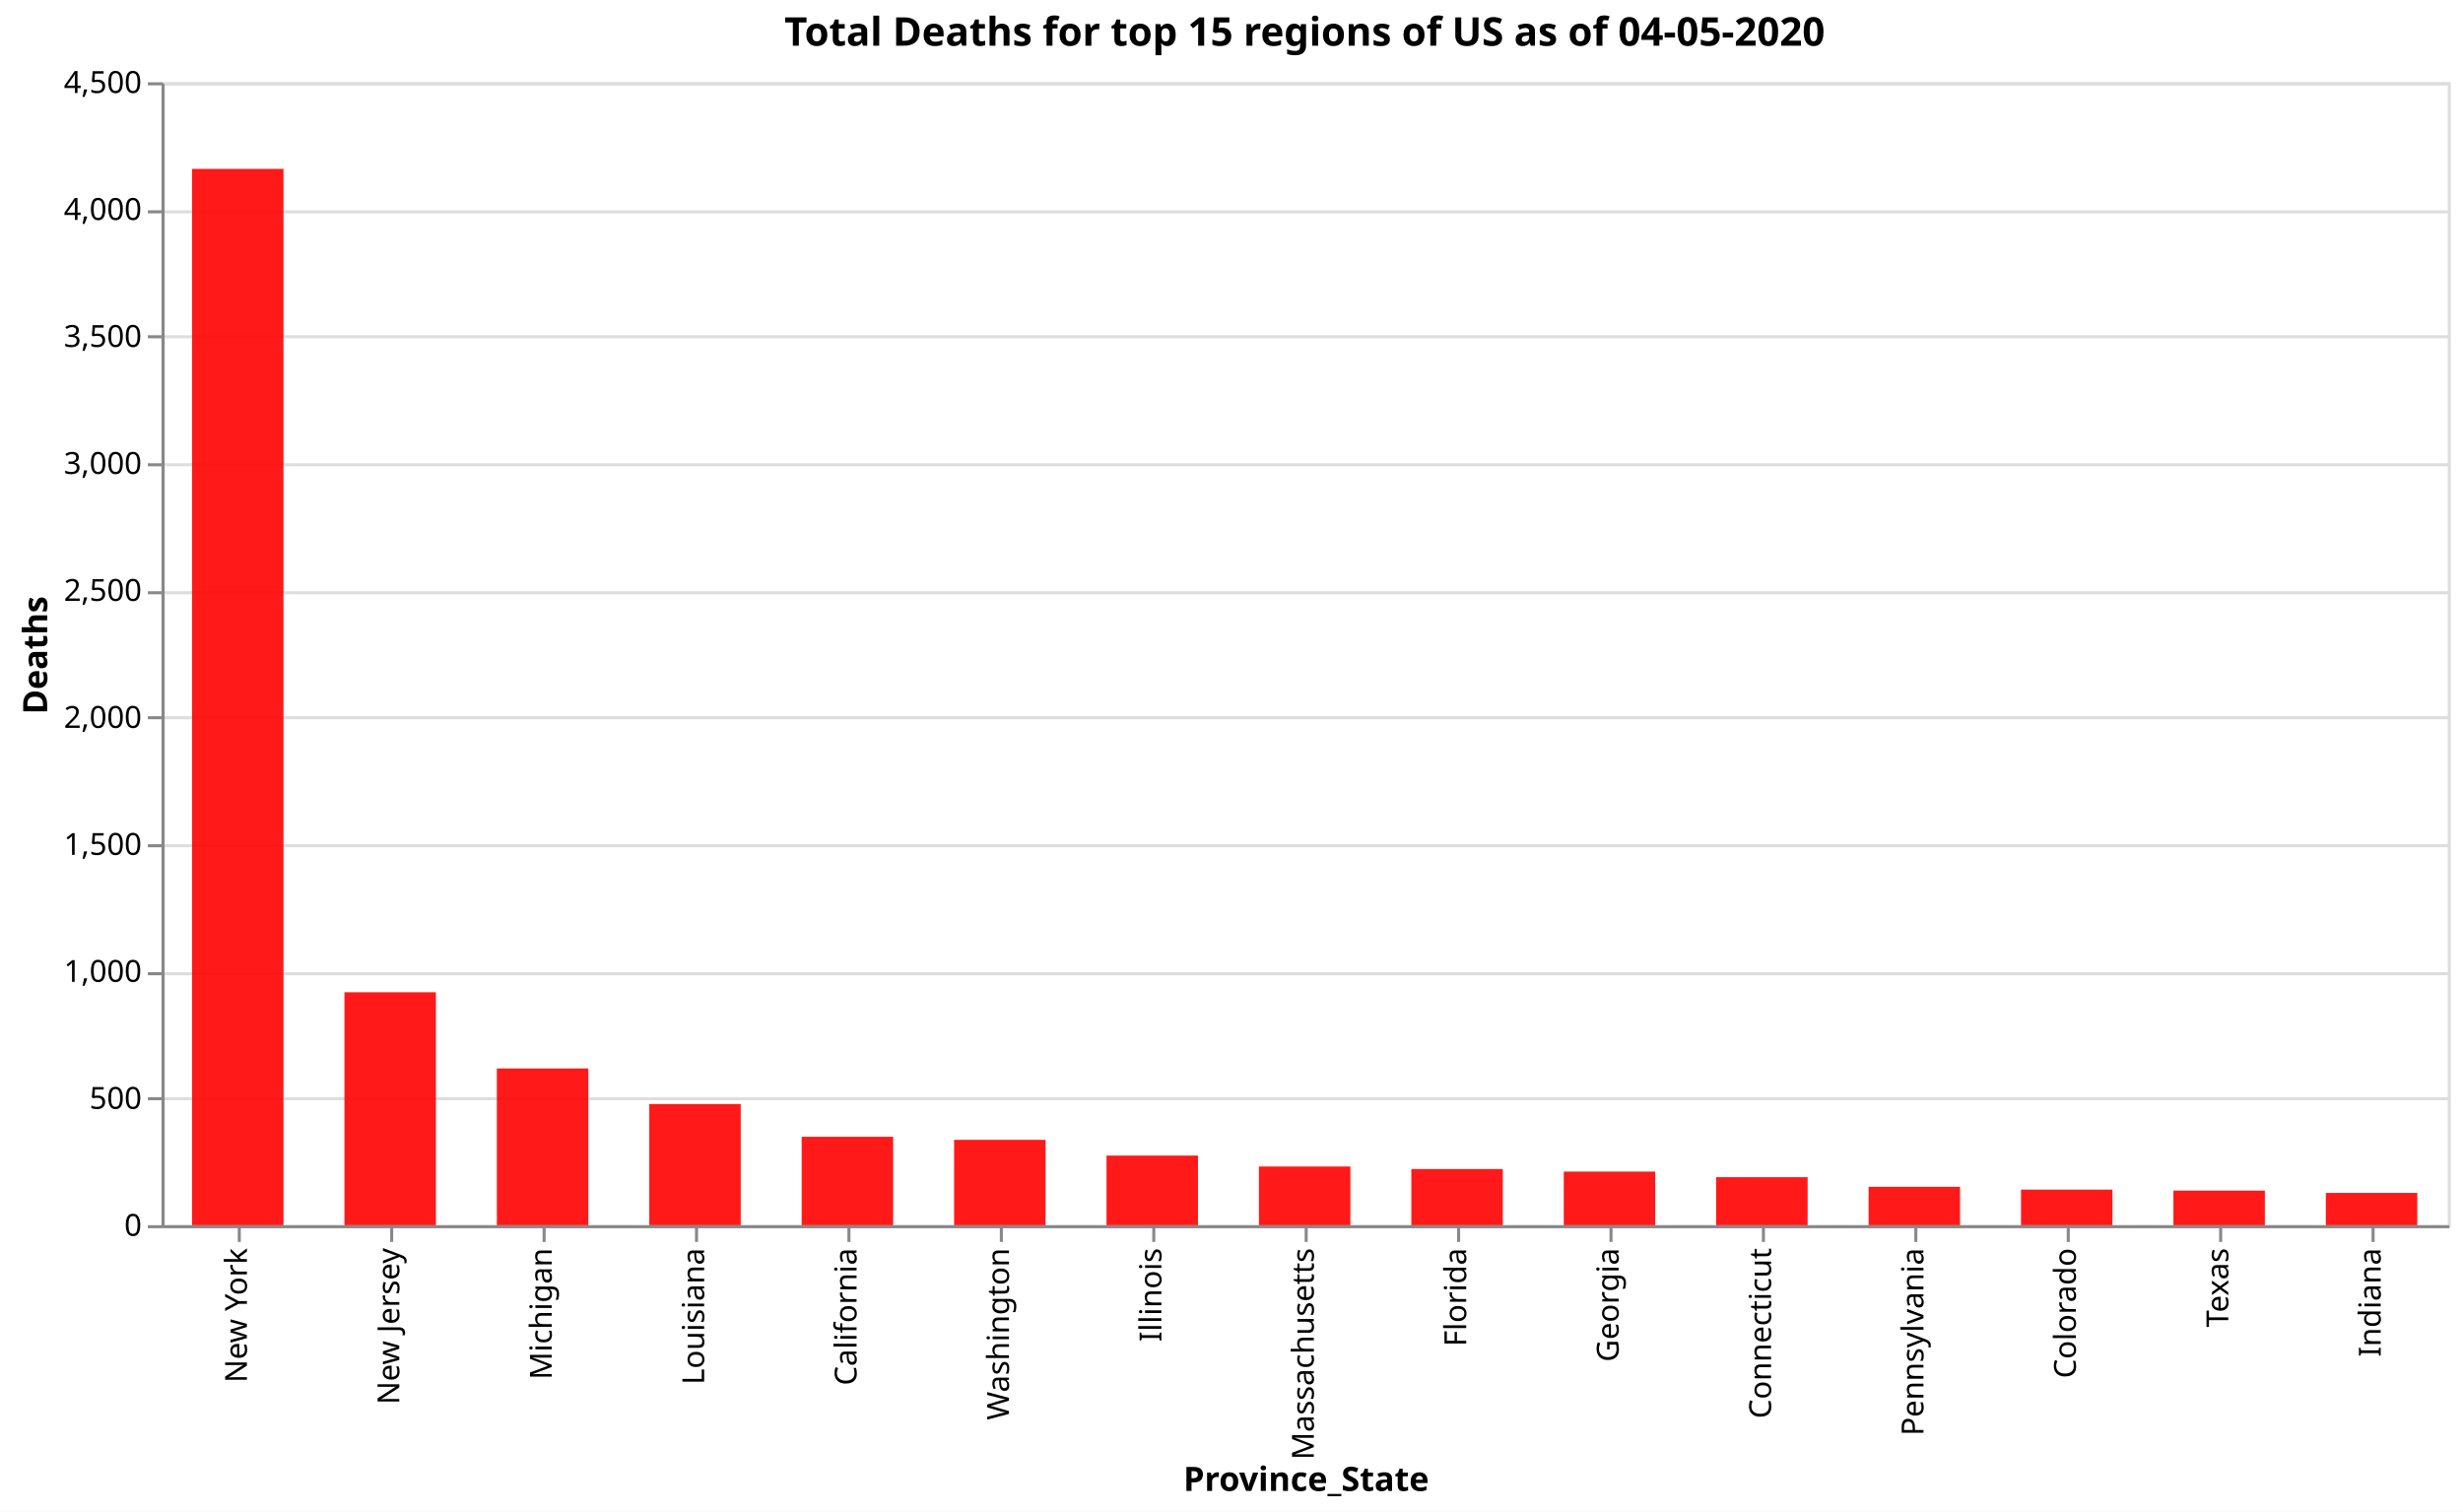
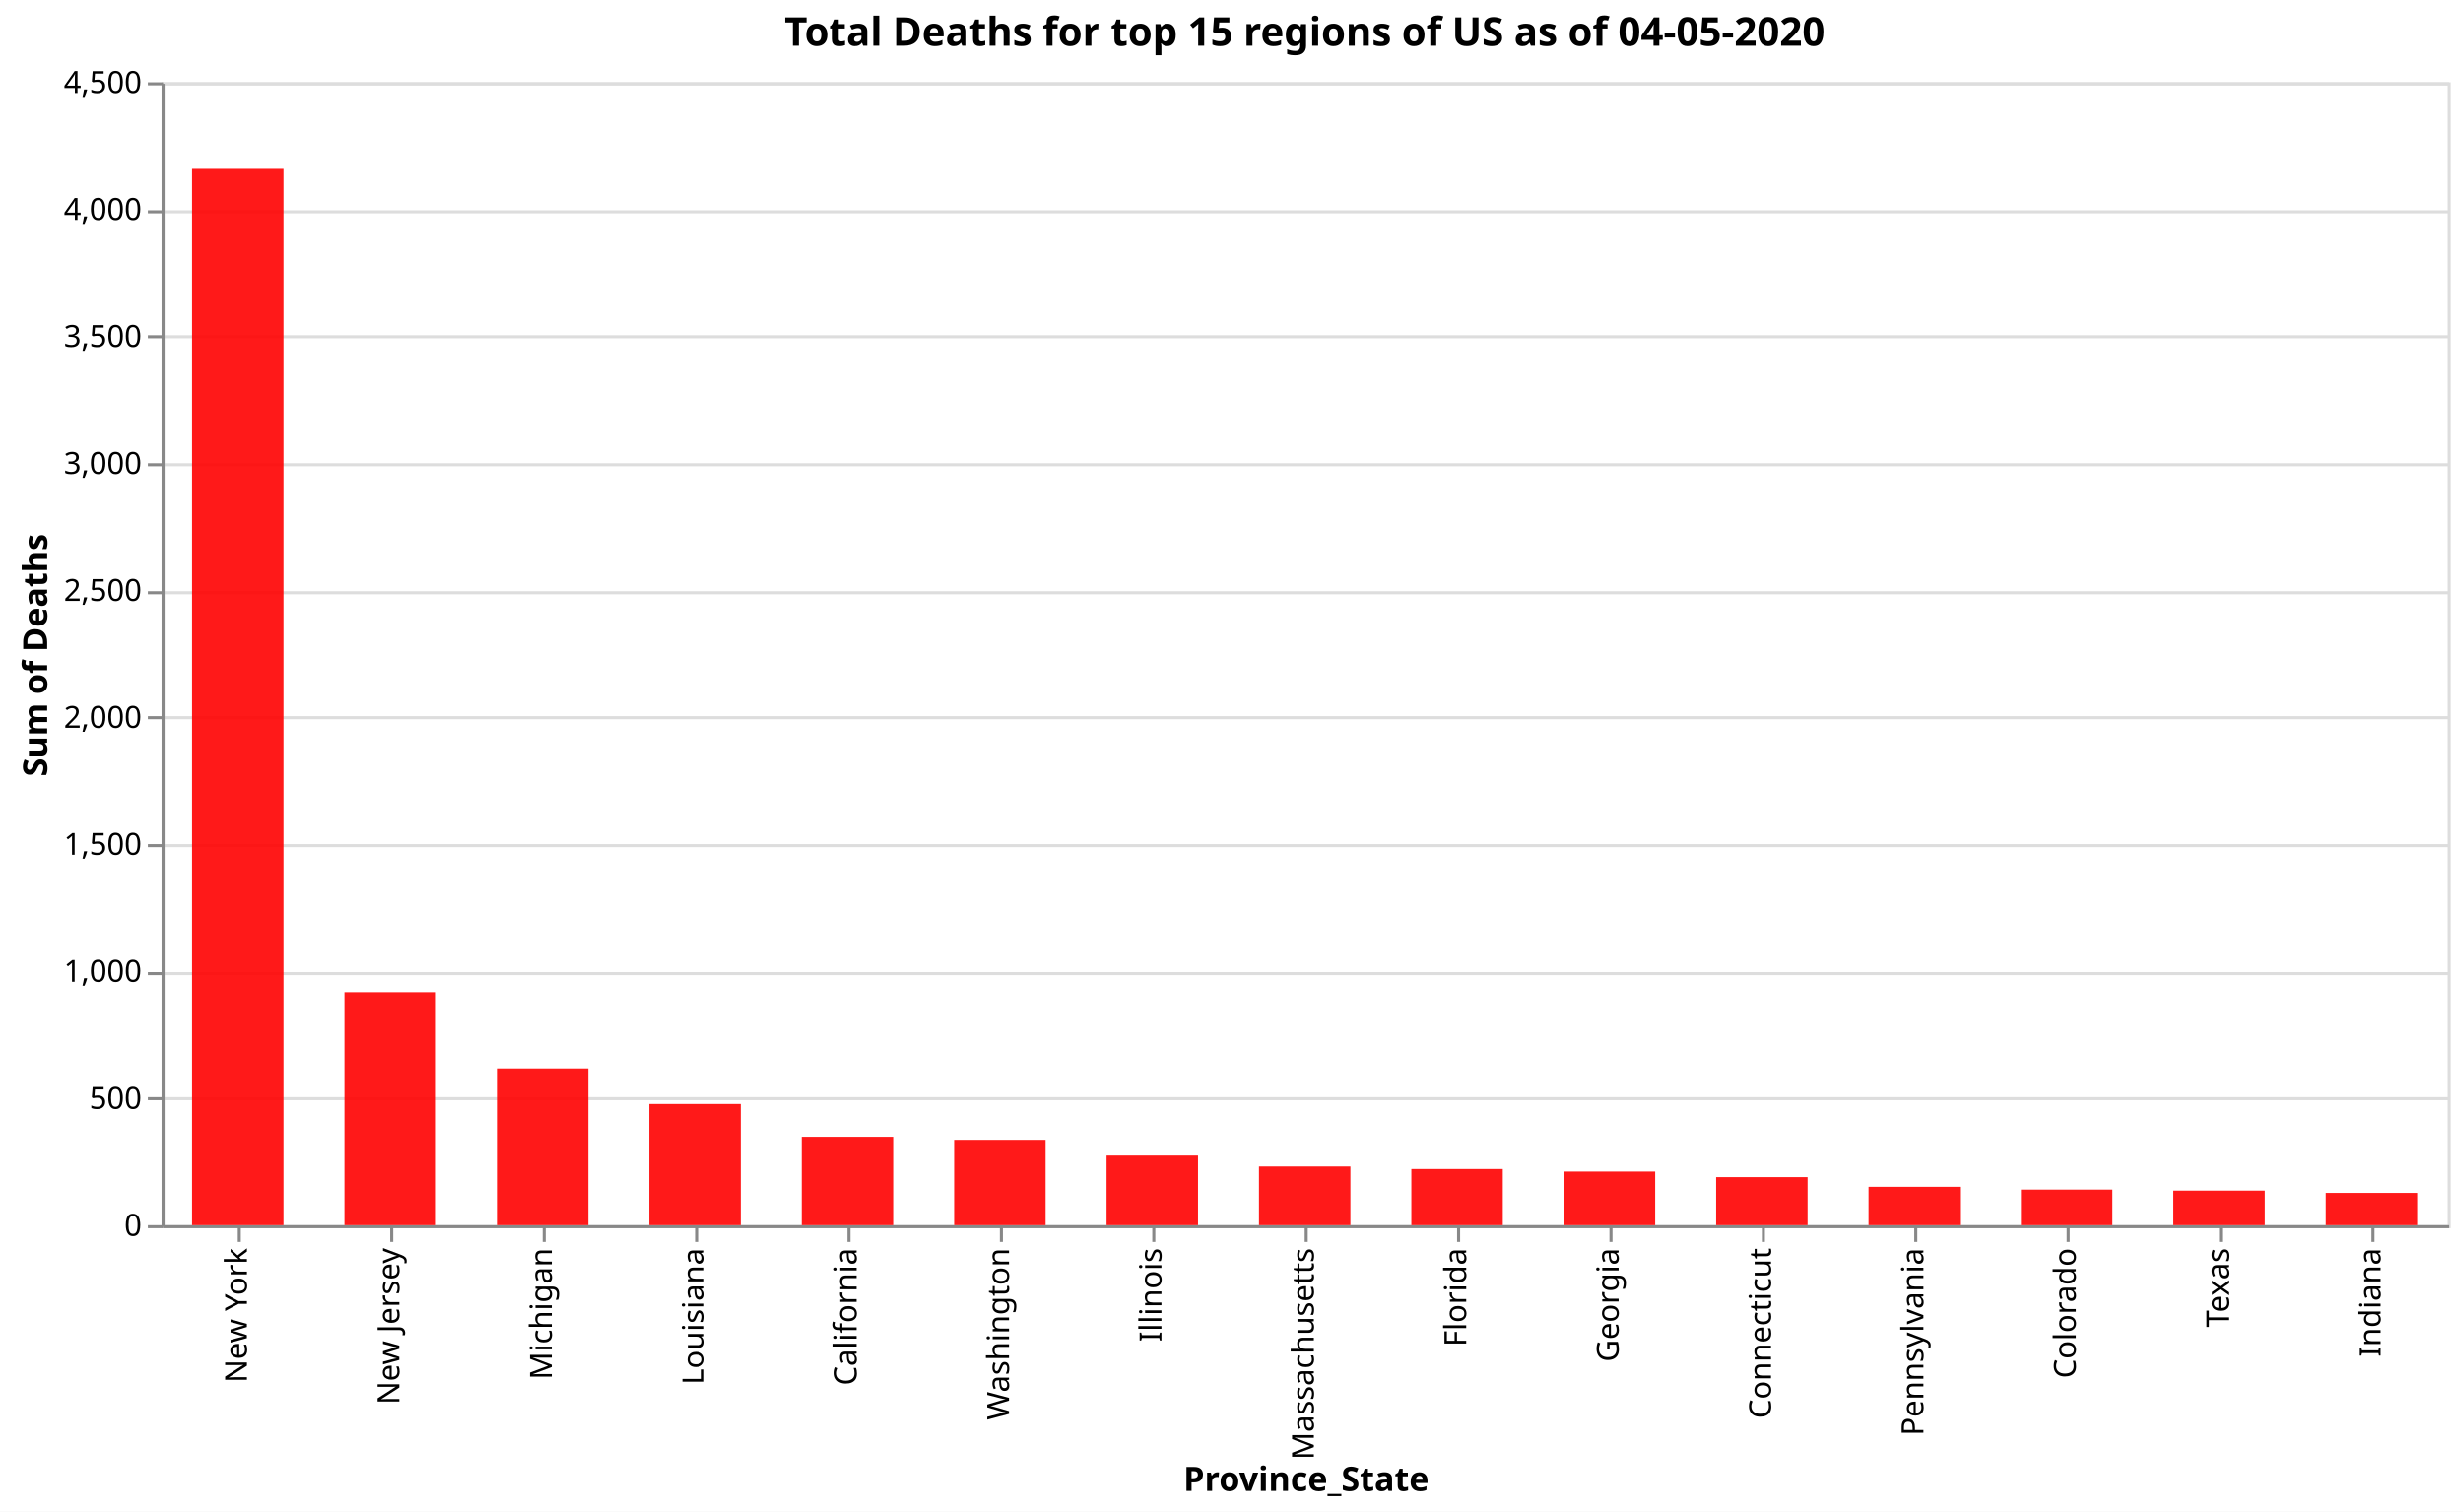
<svg xmlns="http://www.w3.org/2000/svg" class="marks" width="808" height="496" viewBox="0 0 808 496" version="1.1">
  <rect width="808" height="496" style="fill: white;" />
  <g transform="translate(53,27)">
    <g class="mark-group role-frame root">
      <g transform="translate(0,0)">
        <path class="background" d="M0.5,0.5h750v375h-750Z" style="fill: none; stroke: #ddd;" />
        <g>
          <g class="mark-group role-axis">
            <g transform="translate(0.5,0.5)">
              <path class="background" d="M0,0h0v0h0Z" style="pointer-events: none; fill: none;" />
              <g>
                <g class="mark-rule role-axis-grid" style="pointer-events: none;">
                  <line transform="translate(0,375)" x2="750" y2="0" style="fill: none; stroke: #ddd; stroke-width: 1; opacity: 1;" />
                  <line transform="translate(0,333)" x2="750" y2="0" style="fill: none; stroke: #ddd; stroke-width: 1; opacity: 1;" />
                  <line transform="translate(0,292)" x2="750" y2="0" style="fill: none; stroke: #ddd; stroke-width: 1; opacity: 1;" />
                  <line transform="translate(0,250)" x2="750" y2="0" style="fill: none; stroke: #ddd; stroke-width: 1; opacity: 1;" />
                  <line transform="translate(0,208)" x2="750" y2="0" style="fill: none; stroke: #ddd; stroke-width: 1; opacity: 1;" />
                  <line transform="translate(0,167)" x2="750" y2="0" style="fill: none; stroke: #ddd; stroke-width: 1; opacity: 1;" />
                  <line transform="translate(0,125)" x2="750" y2="0" style="fill: none; stroke: #ddd; stroke-width: 1; opacity: 1;" />
                  <line transform="translate(0,83)" x2="750" y2="0" style="fill: none; stroke: #ddd; stroke-width: 1; opacity: 1;" />
                  <line transform="translate(0,42)" x2="750" y2="0" style="fill: none; stroke: #ddd; stroke-width: 1; opacity: 1;" />
                  <line transform="translate(0,0)" x2="750" y2="0" style="fill: none; stroke: #ddd; stroke-width: 1; opacity: 1;" />
                </g>
              </g>
              <path class="foreground" d="" style="pointer-events: none; display: none; fill: none;" />
            </g>
          </g>
          <g class="mark-group role-axis">
            <g transform="translate(0.5,375.5)">
              <path class="background" d="M0,0h0v0h0Z" style="pointer-events: none; fill: none;" />
              <g>
                <g class="mark-rule role-axis-tick" style="pointer-events: none;">
                  <line transform="translate(25,0)" x2="0" y2="5" style="fill: none; stroke: #888; stroke-width: 1; opacity: 1;" />
                  <line transform="translate(75,0)" x2="0" y2="5" style="fill: none; stroke: #888; stroke-width: 1; opacity: 1;" />
                  <line transform="translate(125,0)" x2="0" y2="5" style="fill: none; stroke: #888; stroke-width: 1; opacity: 1;" />
                  <line transform="translate(175,0)" x2="0" y2="5" style="fill: none; stroke: #888; stroke-width: 1; opacity: 1;" />
                  <line transform="translate(225,0)" x2="0" y2="5" style="fill: none; stroke: #888; stroke-width: 1; opacity: 1;" />
                  <line transform="translate(275,0)" x2="0" y2="5" style="fill: none; stroke: #888; stroke-width: 1; opacity: 1;" />
                  <line transform="translate(325,0)" x2="0" y2="5" style="fill: none; stroke: #888; stroke-width: 1; opacity: 1;" />
                  <line transform="translate(375,0)" x2="0" y2="5" style="fill: none; stroke: #888; stroke-width: 1; opacity: 1;" />
                  <line transform="translate(425,0)" x2="0" y2="5" style="fill: none; stroke: #888; stroke-width: 1; opacity: 1;" />
                  <line transform="translate(475,0)" x2="0" y2="5" style="fill: none; stroke: #888; stroke-width: 1; opacity: 1;" />
                  <line transform="translate(525,0)" x2="0" y2="5" style="fill: none; stroke: #888; stroke-width: 1; opacity: 1;" />
                  <line transform="translate(575,0)" x2="0" y2="5" style="fill: none; stroke: #888; stroke-width: 1; opacity: 1;" />
                  <line transform="translate(625,0)" x2="0" y2="5" style="fill: none; stroke: #888; stroke-width: 1; opacity: 1;" />
                  <line transform="translate(675,0)" x2="0" y2="5" style="fill: none; stroke: #888; stroke-width: 1; opacity: 1;" />
                  <line transform="translate(725,0)" x2="0" y2="5" style="fill: none; stroke: #888; stroke-width: 1; opacity: 1;" />
                </g>
                <g class="mark-text role-axis-label" style="pointer-events: none;">
                  <text text-anchor="end" transform="translate(24.5,7) rotate(270) translate(0,3)" style="font-family: sans-serif; font-size: 10px; fill: #000; opacity: 1;">New York</text>
                  <text text-anchor="end" transform="translate(74.5,7) rotate(270) translate(0,3)" style="font-family: sans-serif; font-size: 10px; fill: #000; opacity: 1;">New Jersey</text>
                  <text text-anchor="end" transform="translate(124.5,7) rotate(270) translate(0,3)" style="font-family: sans-serif; font-size: 10px; fill: #000; opacity: 1;">Michigan</text>
                  <text text-anchor="end" transform="translate(174.5,7) rotate(270) translate(0,3)" style="font-family: sans-serif; font-size: 10px; fill: #000; opacity: 1;">Louisiana</text>
                  <text text-anchor="end" transform="translate(224.5,7) rotate(270) translate(0,3)" style="font-family: sans-serif; font-size: 10px; fill: #000; opacity: 1;">California</text>
                  <text text-anchor="end" transform="translate(274.5,7) rotate(270) translate(0,3)" style="font-family: sans-serif; font-size: 10px; fill: #000; opacity: 1;">Washington</text>
                  <text text-anchor="end" transform="translate(324.5,7) rotate(270) translate(0,3)" style="font-family: sans-serif; font-size: 10px; fill: #000; opacity: 1;">Illinois</text>
                  <text text-anchor="end" transform="translate(374.5,7) rotate(270) translate(0,3)" style="font-family: sans-serif; font-size: 10px; fill: #000; opacity: 1;">Massachusetts</text>
                  <text text-anchor="end" transform="translate(424.5,7) rotate(270) translate(0,3)" style="font-family: sans-serif; font-size: 10px; fill: #000; opacity: 1;">Florida</text>
                  <text text-anchor="end" transform="translate(474.5,7) rotate(270) translate(0,3)" style="font-family: sans-serif; font-size: 10px; fill: #000; opacity: 1;">Georgia</text>
                  <text text-anchor="end" transform="translate(524.5,7) rotate(270) translate(0,3)" style="font-family: sans-serif; font-size: 10px; fill: #000; opacity: 1;">Connecticut</text>
                  <text text-anchor="end" transform="translate(574.5,7) rotate(270) translate(0,3)" style="font-family: sans-serif; font-size: 10px; fill: #000; opacity: 1;">Pennsylvania</text>
                  <text text-anchor="end" transform="translate(624.5,7) rotate(270) translate(0,3)" style="font-family: sans-serif; font-size: 10px; fill: #000; opacity: 1;">Colorado</text>
                  <text text-anchor="end" transform="translate(674.5,7) rotate(270) translate(0,3)" style="font-family: sans-serif; font-size: 10px; fill: #000; opacity: 1;">Texas</text>
                  <text text-anchor="end" transform="translate(724.5,7) rotate(270) translate(0,3)" style="font-family: sans-serif; font-size: 10px; fill: #000; opacity: 1;">Indiana</text>
                </g>
                <g class="mark-rule role-axis-domain" style="pointer-events: none;">
                  <line transform="translate(0,0)" x2="750" y2="0" style="fill: none; stroke: #888; stroke-width: 1; opacity: 1;" />
                </g>
                <g class="mark-text role-axis-title" style="pointer-events: none;">
                  <text text-anchor="middle" transform="translate(375,86.69434)" style="font-family: sans-serif; font-size: 11px; font-weight: bold; fill: #000; opacity: 1;">Province_State</text>
                </g>
              </g>
              <path class="foreground" d="" style="pointer-events: none; display: none; fill: none;" />
            </g>
          </g>
          <g class="mark-group role-axis">
            <g transform="translate(0.5,0.5)">
              <path class="background" d="M0,0h0v0h0Z" style="pointer-events: none; fill: none;" />
              <g>
                <g class="mark-rule role-axis-tick" style="pointer-events: none;">
                  <line transform="translate(0,375)" x2="-5" y2="0" style="fill: none; stroke: #888; stroke-width: 1; opacity: 1;" />
                  <line transform="translate(0,333)" x2="-5" y2="0" style="fill: none; stroke: #888; stroke-width: 1; opacity: 1;" />
                  <line transform="translate(0,292)" x2="-5" y2="0" style="fill: none; stroke: #888; stroke-width: 1; opacity: 1;" />
                  <line transform="translate(0,250)" x2="-5" y2="0" style="fill: none; stroke: #888; stroke-width: 1; opacity: 1;" />
                  <line transform="translate(0,208)" x2="-5" y2="0" style="fill: none; stroke: #888; stroke-width: 1; opacity: 1;" />
                  <line transform="translate(0,167)" x2="-5" y2="0" style="fill: none; stroke: #888; stroke-width: 1; opacity: 1;" />
                  <line transform="translate(0,125)" x2="-5" y2="0" style="fill: none; stroke: #888; stroke-width: 1; opacity: 1;" />
                  <line transform="translate(0,83)" x2="-5" y2="0" style="fill: none; stroke: #888; stroke-width: 1; opacity: 1;" />
                  <line transform="translate(0,42)" x2="-5" y2="0" style="fill: none; stroke: #888; stroke-width: 1; opacity: 1;" />
                  <line transform="translate(0,0)" x2="-5" y2="0" style="fill: none; stroke: #888; stroke-width: 1; opacity: 1;" />
                </g>
                <g class="mark-text role-axis-label" style="pointer-events: none;">
                  <text text-anchor="end" transform="translate(-7,378)" style="font-family: sans-serif; font-size: 10px; fill: #000; opacity: 1;">0</text>
                  <text text-anchor="end" transform="translate(-7,336.3333)" style="font-family: sans-serif; font-size: 10px; fill: #000; opacity: 1;">500</text>
                  <text text-anchor="end" transform="translate(-7,294.6667)" style="font-family: sans-serif; font-size: 10px; fill: #000; opacity: 1;">1,000</text>
                  <text text-anchor="end" transform="translate(-7,253)" style="font-family: sans-serif; font-size: 10px; fill: #000; opacity: 1;">1,500</text>
                  <text text-anchor="end" transform="translate(-7,211.3333)" style="font-family: sans-serif; font-size: 10px; fill: #000; opacity: 1;">2,000</text>
                  <text text-anchor="end" transform="translate(-7,169.6667)" style="font-family: sans-serif; font-size: 10px; fill: #000; opacity: 1;">2,500</text>
                  <text text-anchor="end" transform="translate(-7,128)" style="font-family: sans-serif; font-size: 10px; fill: #000; opacity: 1;">3,000</text>
                  <text text-anchor="end" transform="translate(-7,86.33333)" style="font-family: sans-serif; font-size: 10px; fill: #000; opacity: 1;">3,500</text>
                  <text text-anchor="end" transform="translate(-7,44.66667)" style="font-family: sans-serif; font-size: 10px; fill: #000; opacity: 1;">4,000</text>
                  <text text-anchor="end" transform="translate(-7,3)" style="font-family: sans-serif; font-size: 10px; fill: #000; opacity: 1;">4,500</text>
                </g>
                <g class="mark-rule role-axis-domain" style="pointer-events: none;">
                  <line transform="translate(0,375)" x2="0" y2="-375" style="fill: none; stroke: #888; stroke-width: 1; opacity: 1;" />
                </g>
                <g class="mark-text role-axis-title" style="pointer-events: none;">
-                   <text text-anchor="middle" transform="translate(-36.02441,187.5) rotate(-90) translate(0,-2)" style="font-family: sans-serif; font-size: 11px; font-weight: bold; fill: #000; opacity: 1;">Deaths</text>
+                   <text text-anchor="middle" transform="translate(-36.02441,187.5) rotate(-90) translate(0,-2)" style="font-family: sans-serif; font-size: 11px; font-weight: bold; fill: #000; opacity: 1;">Sum of Deaths</text>
                </g>
              </g>
              <path class="foreground" d="" style="pointer-events: none; display: none; fill: none;" />
            </g>
          </g>
          <g class="mark-rect role-mark marks">
+             <path d="M160,335.25h30v39.75h-30Z" style="fill: red; opacity: 0.9;" />
+             <path d="M610,363.333h30v11.667h-30Z" style="fill: red; opacity: 0.9;" />
+             <path d="M310,352.167h30v22.833h-30Z" style="fill: red; opacity: 0.9;" />
+             <path d="M710,364.417h30v10.583h-30Z" style="fill: red; opacity: 0.9;" />
+             <path d="M560,362.417h30v12.583h-30Z" style="fill: red; opacity: 0.9;" />
+             <path d="M260,347h30v28h-30Z" style="fill: red; opacity: 0.9;" />
+             <path d="M410,356.583h30v18.417h-30Z" style="fill: red; opacity: 0.9;" />
+             <path d="M210,346h30v29h-30Z" style="fill: red; opacity: 0.9;" />
            <path d="M10,28.417h30v346.583h-30Z" style="fill: red; opacity: 0.9;" />
+             <path d="M110,323.583h30v51.417h-30Z" style="fill: red; opacity: 0.9;" />
+             <path d="M660,363.667h30v11.333h-30Z" style="fill: red; opacity: 0.9;" />
+             <path d="M460,357.417h30v17.583h-30Z" style="fill: red; opacity: 0.9;" />
            <path d="M60,298.583h30v76.417h-30Z" style="fill: red; opacity: 0.9;" />
-             <path d="M110,323.583h30v51.417h-30Z" style="fill: red; opacity: 0.9;" />
-             <path d="M160,335.25h30v39.75h-30Z" style="fill: red; opacity: 0.9;" />
-             <path d="M210,346h30v29h-30Z" style="fill: red; opacity: 0.9;" />
-             <path d="M260,347h30v28h-30Z" style="fill: red; opacity: 0.9;" />
-             <path d="M310,352.167h30v22.833h-30Z" style="fill: red; opacity: 0.9;" />
            <path d="M360,355.75h30v19.25h-30Z" style="fill: red; opacity: 0.9;" />
-             <path d="M410,356.583h30v18.417h-30Z" style="fill: red; opacity: 0.9;" />
-             <path d="M460,357.417h30v17.583h-30Z" style="fill: red; opacity: 0.9;" />
            <path d="M510,359.25h30v15.75h-30Z" style="fill: red; opacity: 0.9;" />
-             <path d="M560,362.417h30v12.583h-30Z" style="fill: red; opacity: 0.9;" />
-             <path d="M610,363.333h30v11.667h-30Z" style="fill: red; opacity: 0.9;" />
-             <path d="M660,363.667h30v11.333h-30Z" style="fill: red; opacity: 0.9;" />
-             <path d="M710,364.417h30v10.583h-30Z" style="fill: red; opacity: 0.9;" />
          </g>
          <g class="mark-group role-title">
            <g transform="translate(375,-22)">
              <path class="background" d="M0,0h0v0h0Z" style="pointer-events: none; fill: none;" />
              <g>
                <g class="mark-text role-title-text" style="pointer-events: none;">
                  <text text-anchor="middle" transform="translate(0,10)" style="font-family: sans-serif; font-size: 13px; font-weight: bold; fill: #000; opacity: 1;">Total Deaths for top 15 regions of US as of 04-05-2020</text>
                </g>
              </g>
              <path class="foreground" d="" style="pointer-events: none; display: none; fill: none;" />
            </g>
          </g>
        </g>
        <path class="foreground" d="" style="display: none; fill: none;" />
      </g>
    </g>
  </g>
</svg>
